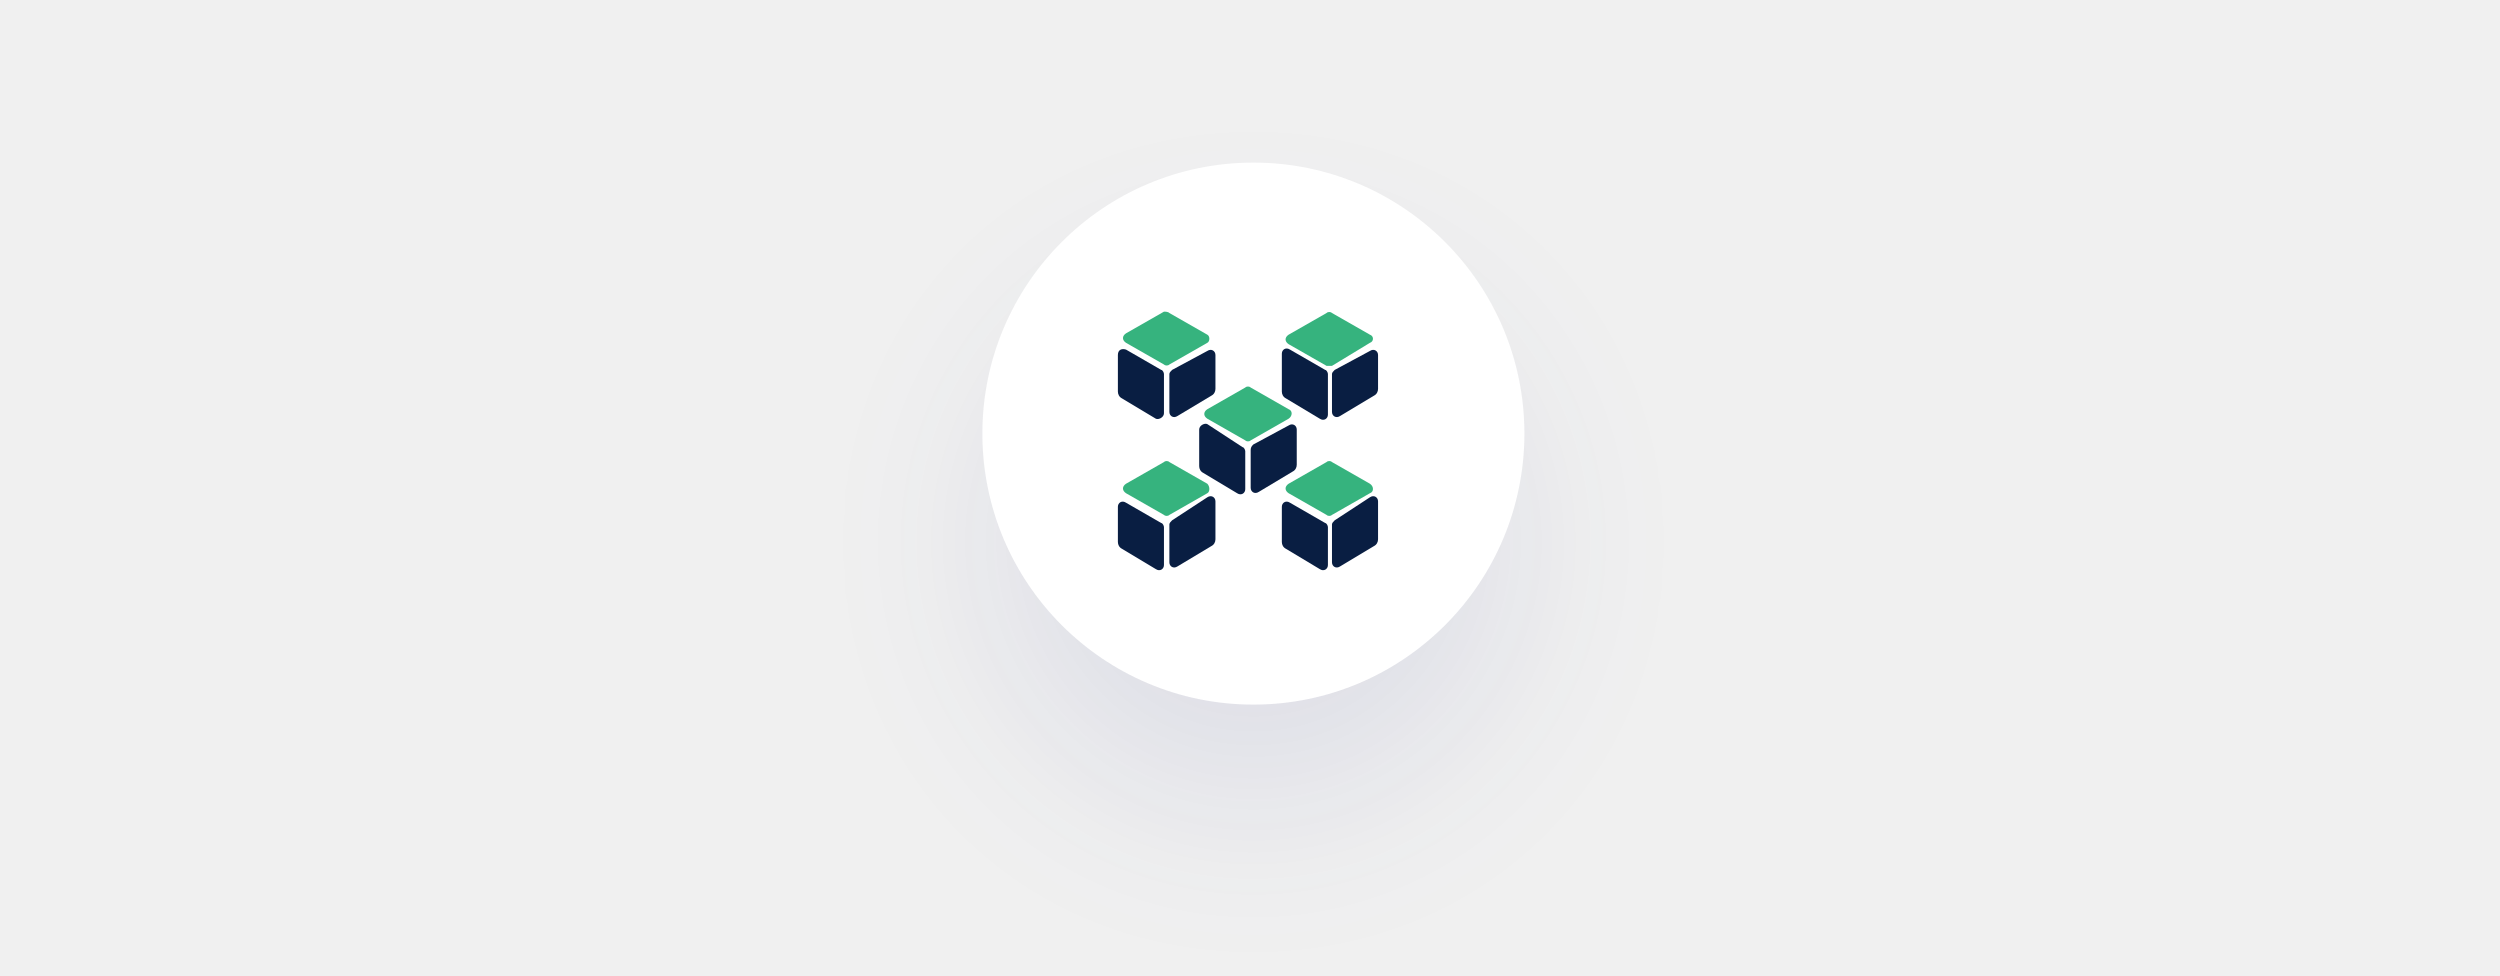
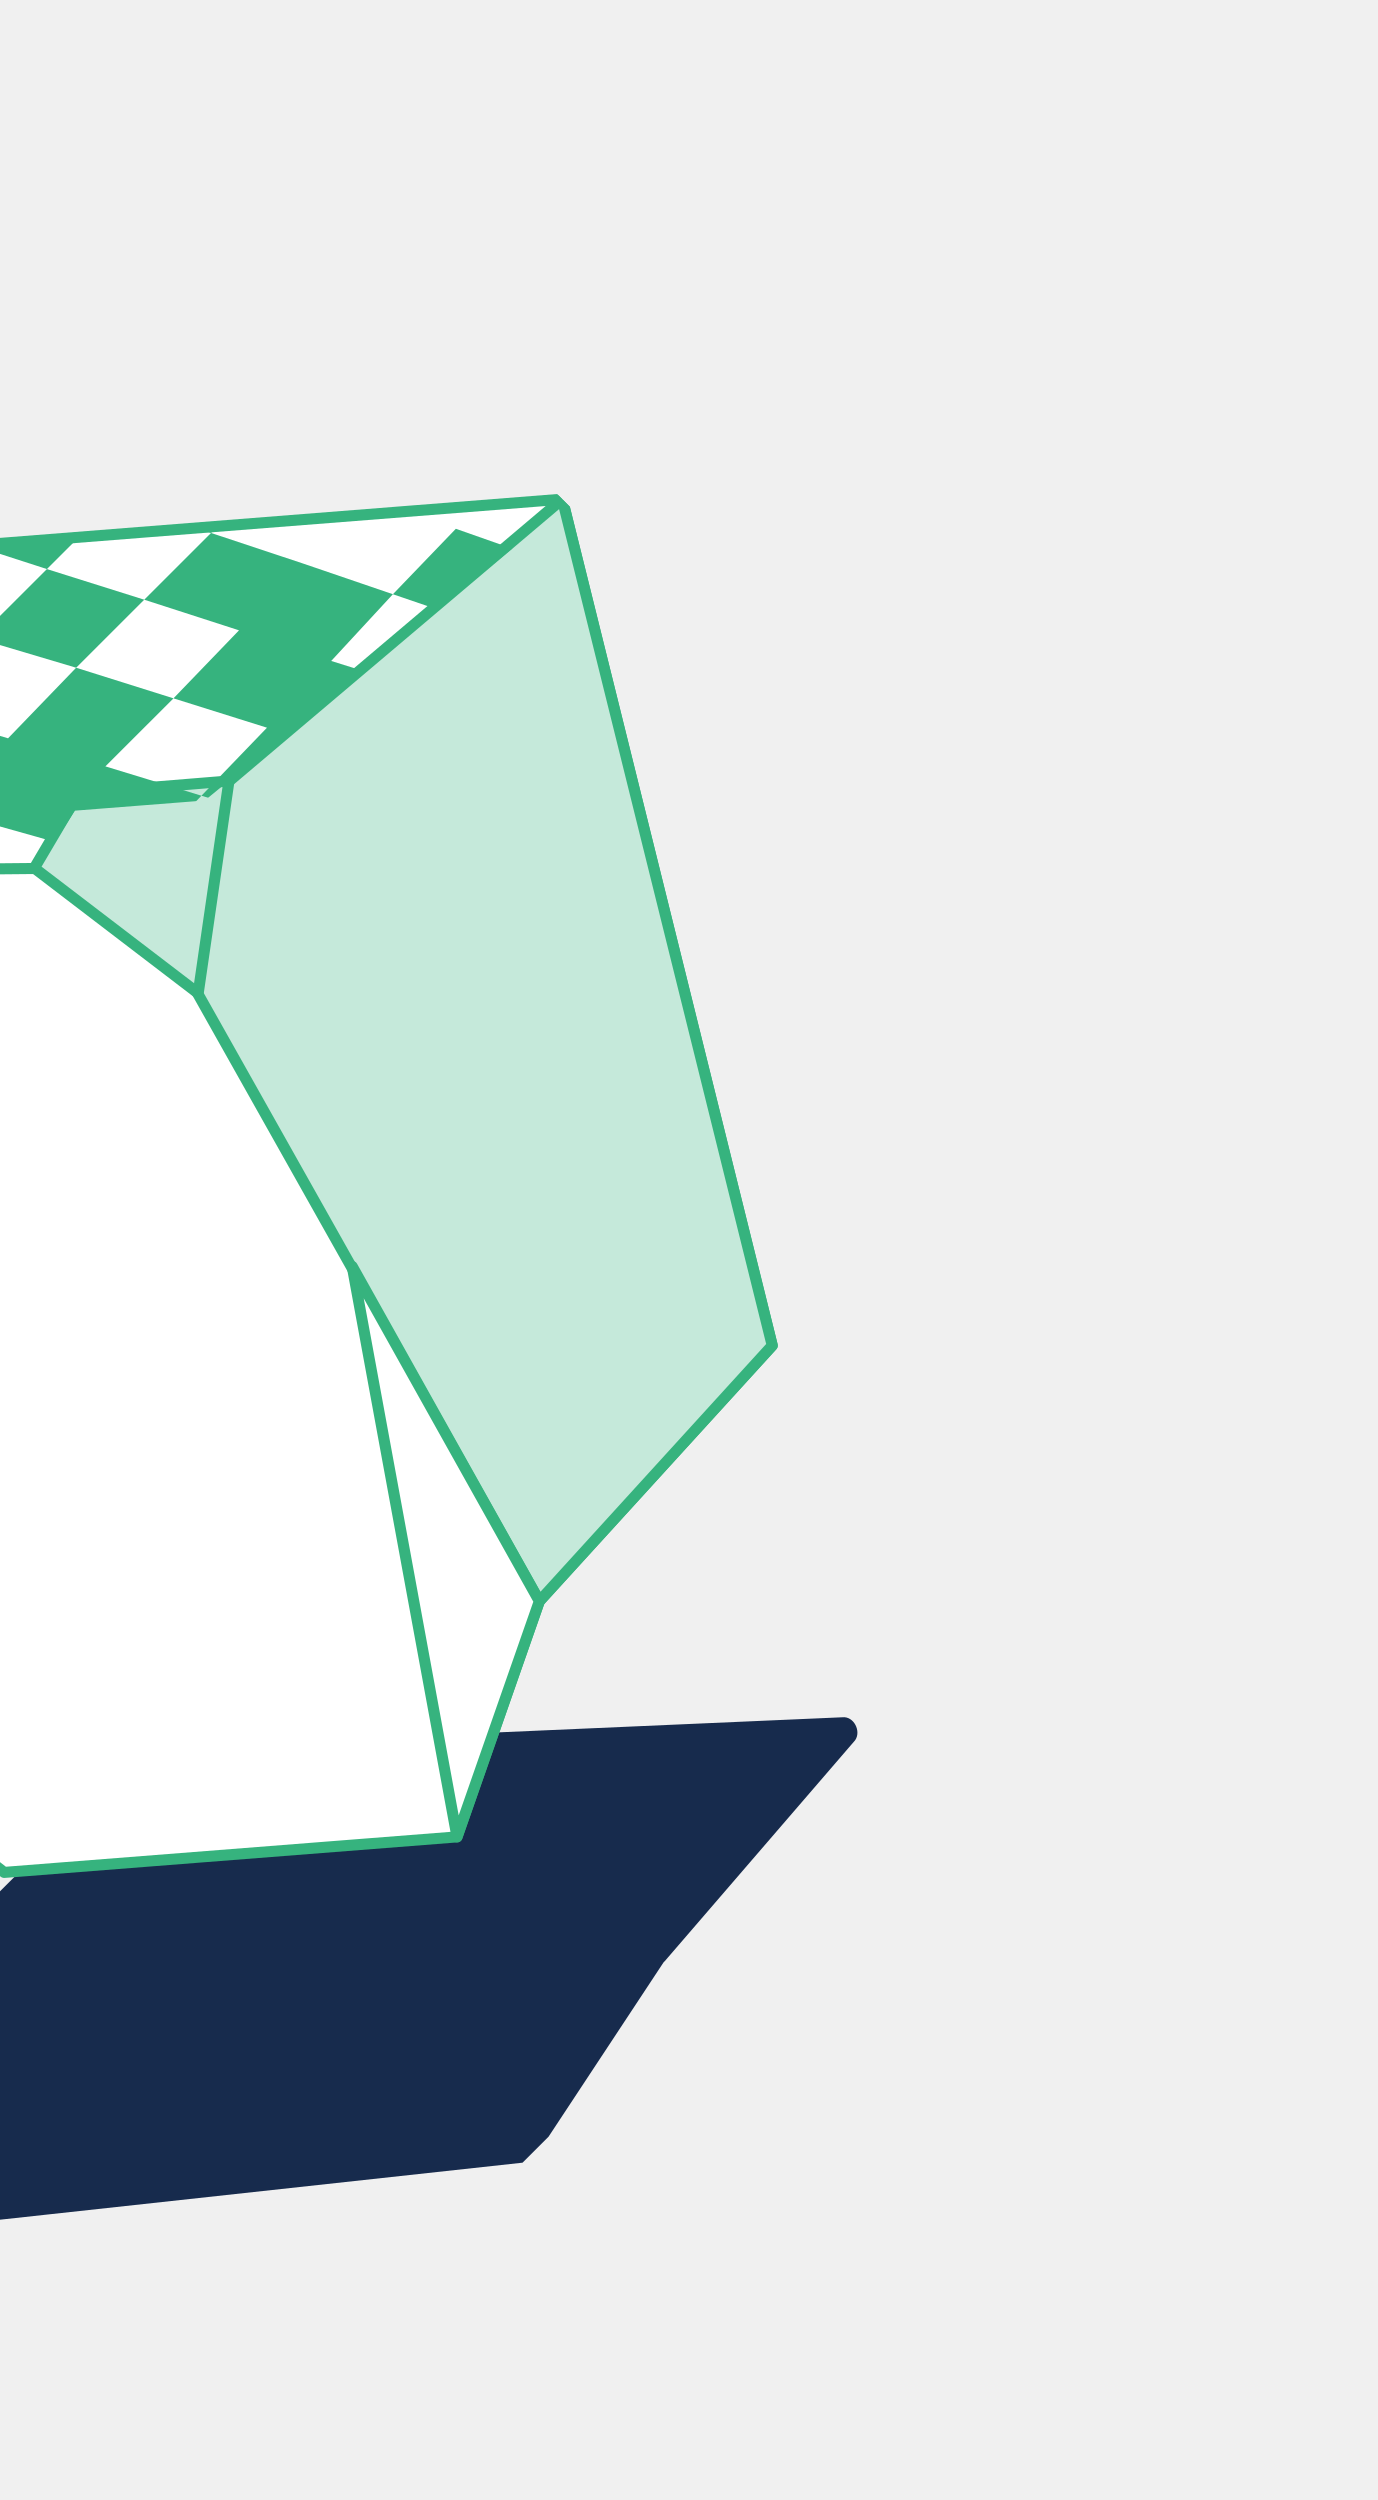
- <svg xmlns="http://www.w3.org/2000/svg" width="369" height="144" viewBox="0 0 369 144" fill="none">
-   <g filter="url(#filter0_d)">
-     <circle cx="185" cy="64" r="40" fill="white" />
+ <svg xmlns="http://www.w3.org/2000/svg" width="194" height="352" viewBox="0 0 194 352" fill="none">
+   <g clip-path="url(#clip0)">
+     <path d="M118.599 241.792L20.961 246.078C20.6 246.078 20.058 246.26 19.696 246.621L-12.864 279.148C-13.226 279.51 -13.407 280.051 -13.409 280.773L-12.04 311.81C-12.042 312.893 -11.142 313.794 -9.878 313.612L73.876 304.473C74.418 304.291 74.959 304.11 75.321 303.749L93.433 276.294L93.613 276.114L120.395 245.038C121.301 243.773 120.223 241.609 118.599 241.792Z" fill="#172B4D" />
+     <path d="M79.171 70.281L-30.771 78.937L-59.261 122.881L-31.852 238.44L0.594 263.636L64.349 258.633L75.942 225.449L108.733 189.451L79.171 70.281Z" fill="white" stroke="#36B37E" stroke-width="1.558" stroke-miterlimit="10" stroke-linejoin="round" />
+     <path d="M75.942 225.449L17.867 122.162L79.171 70.281L108.733 189.451L75.942 225.449Z" fill="#C5E9DA" stroke="#36B37E" stroke-width="1.558" stroke-miterlimit="10" stroke-linejoin="round" />
+     <path d="M64.349 258.634L49.595 178.319L75.942 225.449L64.349 258.634Z" fill="white" stroke="#36B37E" stroke-width="1.558" stroke-miterlimit="10" stroke-linejoin="round" />
+     <path d="M-59.262 122.882L17.867 122.162" stroke="#36B37E" stroke-width="1.558" stroke-miterlimit="10" stroke-linejoin="round" />
+     <path d="M32.238 109.966L11.046 111.693L4.831 122.222L27.905 139.858L32.238 109.966Z" fill="#C5E9DA" stroke="#36B37E" stroke-width="1.558" stroke-miterlimit="10" stroke-linejoin="round" />
+     <mask id="mask0" mask-type="alpha" maskUnits="userSpaceOnUse" x="-70" y="56" width="147" height="80">
+       <path d="M-13.293 99.643L1.133 103.954L10.721 94.016L24.426 98.328L14.838 107.905L28.363 112.037L18.956 121.795L5.25 117.844L-8.816 113.893L-18.946 124.013L-33.734 120.063L-44.225 130.544L-59.735 126.596L-48.702 115.933L-38.21 105.452L-23.423 109.763L-13.293 99.643Z" fill="#C5E9DA" />
+       <path d="M-3.164 89.884L6.604 80.126L20.308 84.438L10.721 94.016L-3.164 89.884Z" fill="#36B37E" />
+       <path d="M37.589 102.46L24.425 98.327L33.652 88.75L20.308 84.438L29.715 75.041L42.697 79.354L55.319 83.668L46.634 93.063L59.257 97.016L71.699 101.149L63.195 110.364L50.572 106.412L41.346 115.989L28.363 112.037L37.589 102.46Z" fill="#5E78A5" />
+       <path d="M54.33 119.94L45.465 129.517L32.3 125.746L41.346 115.988L54.33 119.94Z" fill="#36B37E" />
+       <path d="M76.444 78.766L67.941 87.981L55.319 83.668L64.183 74.452L76.444 78.766Z" fill="#36B37E" />
+       <path d="M6.604 80.126L-7.28 75.634L2.307 66.056L12.074 56.659L25.598 61.152L38.759 66.006L29.715 75.041L16.191 70.548L6.604 80.126Z" fill="#36B37E" />
+       <path d="M32.3 125.746L23.073 135.684L9.187 131.913L18.956 121.794L32.3 125.746Z" fill="#36B37E" />
+     </mask>
+     <g mask="url(#mask0)">
+       <path d="M-31.29 79.457L78.267 71.184L28.531 111.951L10.101 113.395L3.698 123.327L-59.546 123.166L-31.29 79.457Z" fill="#36B37E" stroke="#36B37E" stroke-width="1.558" stroke-miterlimit="10" stroke-linejoin="round" />
+     </g>
  </g>
-   <path d="M177 68.8C177 69.2 177.2 69.6 177.6 69.8L182.6 72.8C183.2 73.2 183.8 72.8 183.8 72.2V66.6C183.8 66.4 183.6 66 183.4 66L178.2 62.6C177.8 62.4 177 62.8 177 63.4V68.8Z" fill="#091E42" />
-   <path d="M184.6 66.4V72C184.6 72.6 185.2 73 185.8 72.6L190.8 69.6C191.2 69.4 191.4 69 191.4 68.6V63.4C191.4 62.8 190.8 62.4 190.2 62.8L185 65.6C184.8 65.8 184.6 66 184.6 66.4Z" fill="#091E42" />
-   <path d="M190.2 61.8L184.6 65C184.4 65.2 184 65.2 183.8 65L178.2 61.8C177.6 61.4 177.6 60.8 178.2 60.4L183.8 57.2C184 57 184.4 57 184.6 57.2L190.2 60.4C190.8 60.6 190.8 61.4 190.2 61.8Z" fill="#36B37E" />
-   <path d="M165 80C165 80.4 165.2 80.8 165.6 81L170.6 84C171.2 84.4 171.8 84 171.8 83.4V77.8C171.8 77.6 171.6 77.2 171.4 77.2L166.2 74.2C165.6 73.8 165 74.2 165 74.8V80V80Z" fill="#091E42" />
-   <path d="M172.6 77.4V83C172.6 83.6 173.2 84 173.8 83.6L178.8 80.6C179.2 80.4 179.4 80 179.4 79.6V74C179.4 73.4 178.8 73 178.2 73.4L173 76.8C172.8 77 172.6 77.2 172.6 77.4Z" fill="#091E42" />
-   <path d="M178.2 72.8L172.6 76C172.4 76.2 172 76.2 171.8 76L166.2 72.8C165.6 72.4 165.6 71.8 166.2 71.4L171.8 68.2C172 68 172.4 68 172.6 68.2L178.2 71.4C178.6 71.8 178.6 72.6 178.2 72.8Z" fill="#36B37E" />
-   <path d="M189.2 80C189.2 80.4 189.4 80.8 189.8 81L194.8 84C195.4 84.4 196 84 196 83.4V77.8C196 77.6 195.8 77.2 195.6 77.2L190.4 74.2C189.8 73.8 189.2 74.2 189.2 74.8V80Z" fill="#091E42" />
-   <path d="M196.6 77.4V83C196.6 83.6 197.2 84 197.8 83.6L202.8 80.6C203.2 80.4 203.4 80 203.4 79.6V74C203.4 73.4 202.8 73 202.2 73.4L197 76.8C196.8 77 196.6 77.2 196.6 77.4Z" fill="#091E42" />
-   <path d="M202.2 72.8L196.6 76C196.4 76.2 196 76.2 195.8 76L190.2 72.8C189.6 72.4 189.6 71.8 190.2 71.4L195.8 68.2C196 68 196.4 68 196.6 68.2L202.2 71.4C202.8 71.8 202.8 72.6 202.2 72.8Z" fill="#36B37E" />
-   <path d="M165 57.8C165 58.2 165.2 58.6 165.6 58.8L170.6 61.8C171 62.001 171.8 61.6 171.8 61.001V55.2C171.8 55.001 171.6 54.6 171.4 54.6L166.2 51.6C165.6 51.401 165 51.6 165 52.401V57.8Z" fill="#091E42" />
-   <path d="M172.6 55.2V60.8C172.6 61.4 173.2 61.8 173.8 61.4L178.8 58.4C179.2 58.2 179.4 57.8 179.4 57.4V52.4C179.4 51.8 178.8 51.4 178.2 51.8L173 54.6C172.8 54.8 172.6 55 172.6 55.2Z" fill="#091E42" />
-   <path d="M178.2 50.6L172.6 53.8C172.4 54 172 54 171.8 53.8L166.2 50.6C165.6 50.2 165.6 49.6 166.2 49.2L171.8 46C172 46 172.4 46 172.6 46.2L178.2 49.4C178.6 49.6 178.6 50.4 178.2 50.6Z" fill="#36B37E" />
-   <path d="M189.2 57.8C189.2 58.2 189.4 58.6 189.8 58.8L194.8 61.8C195.4 62.2 196 61.8 196 61.2V55.2C196 55.001 195.8 54.6 195.6 54.6L190.4 51.6C189.8 51.2 189.2 51.6 189.2 52.2V57.8Z" fill="#091E42" />
-   <path d="M196.6 55.2V60.8C196.6 61.4 197.2 61.8 197.8 61.4L202.8 58.4C203.2 58.2 203.4 57.8 203.4 57.4V52.4C203.4 51.8 202.8 51.4 202.2 51.8L197 54.6C196.8 54.8 196.6 55 196.6 55.2Z" fill="#091E42" />
-   <path d="M202.2 50.6L196.6 54C196.4 54 196.2 54 195.8 54L190.2 50.8C189.6 50.4 189.6 49.8 190.2 49.4L195.8 46.2C196 46 196.4 46 196.6 46.2L202.2 49.4C202.8 49.6 202.8 50.4 202.2 50.6Z" fill="#36B37E" />
  <defs>
-     <filter id="filter0_d" x="121" y="16" width="128" height="128" filterUnits="userSpaceOnUse" color-interpolation-filters="sRGB">
-       <feFlood flood-opacity="0" result="BackgroundImageFix" />
-       <feColorMatrix in="SourceAlpha" type="matrix" values="0 0 0 0 0 0 0 0 0 0 0 0 0 0 0 0 0 0 127 0" />
-       <feOffset dy="16" />
-       <feGaussianBlur stdDeviation="12" />
-       <feColorMatrix type="matrix" values="0 0 0 0 0.146 0 0 0 0 0.185 0 0 0 0 0.537 0 0 0 0.08 0" />
-       <feBlend mode="normal" in2="BackgroundImageFix" result="effect1_dropShadow" />
-       <feBlend mode="normal" in="SourceGraphic" in2="effect1_dropShadow" result="shape" />
-     </filter>
+     <clipPath id="clip0">
+       <rect width="236" height="261.092" fill="white" transform="matrix(-0.707463 0.706751 0.706751 0.707463 8.96094 0)" />
+     </clipPath>
  </defs>
</svg>
